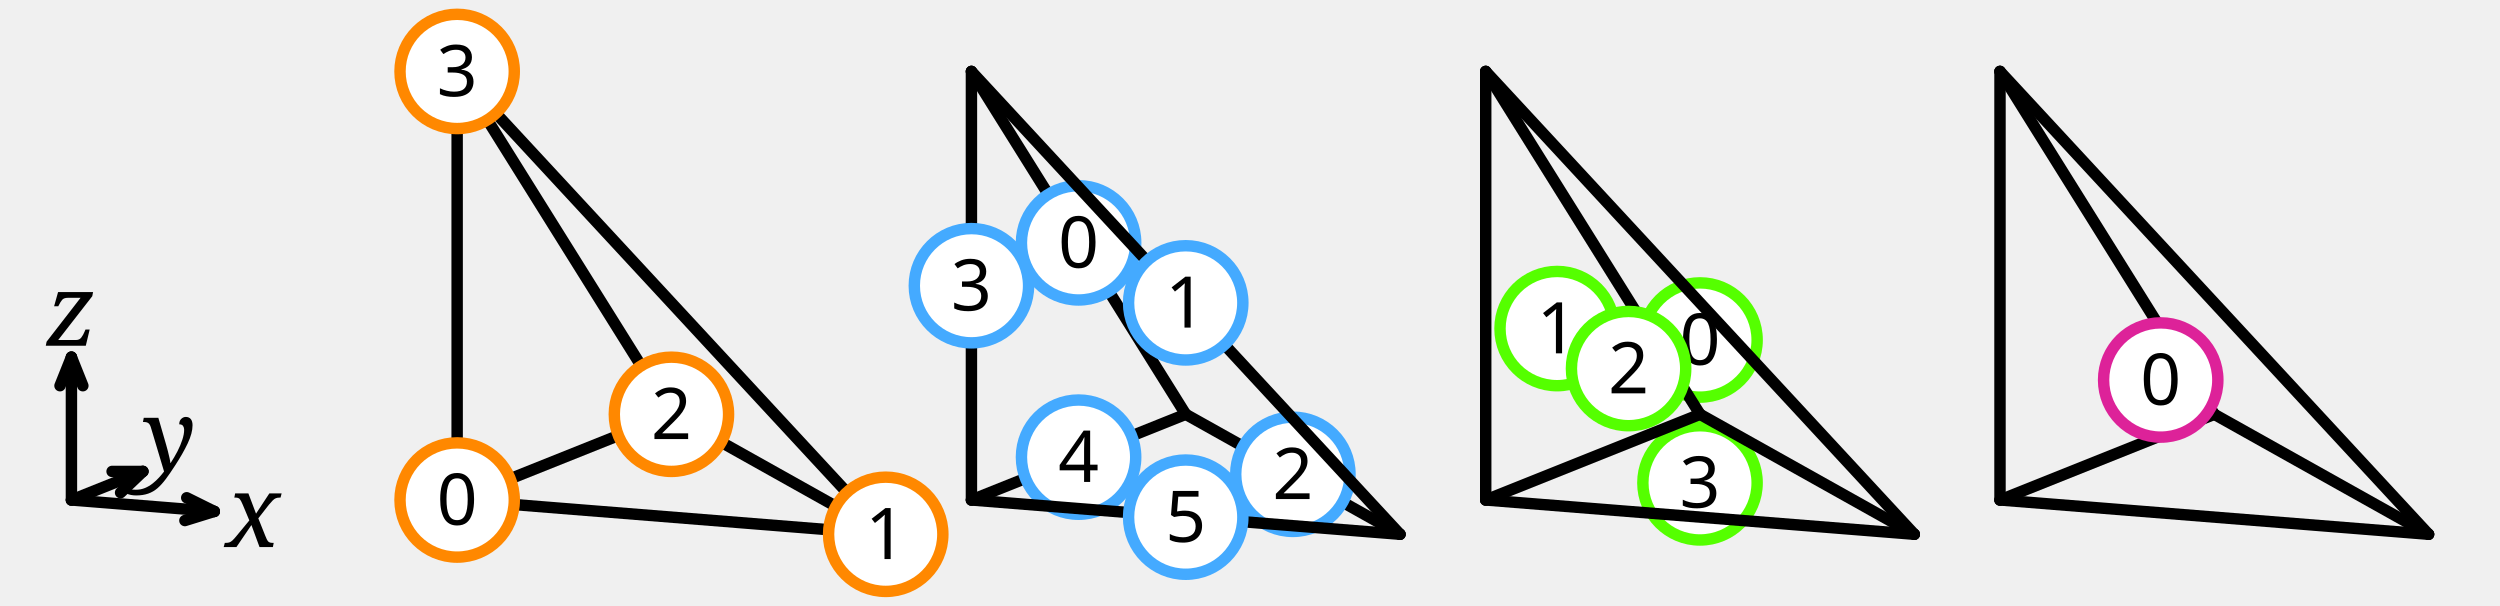
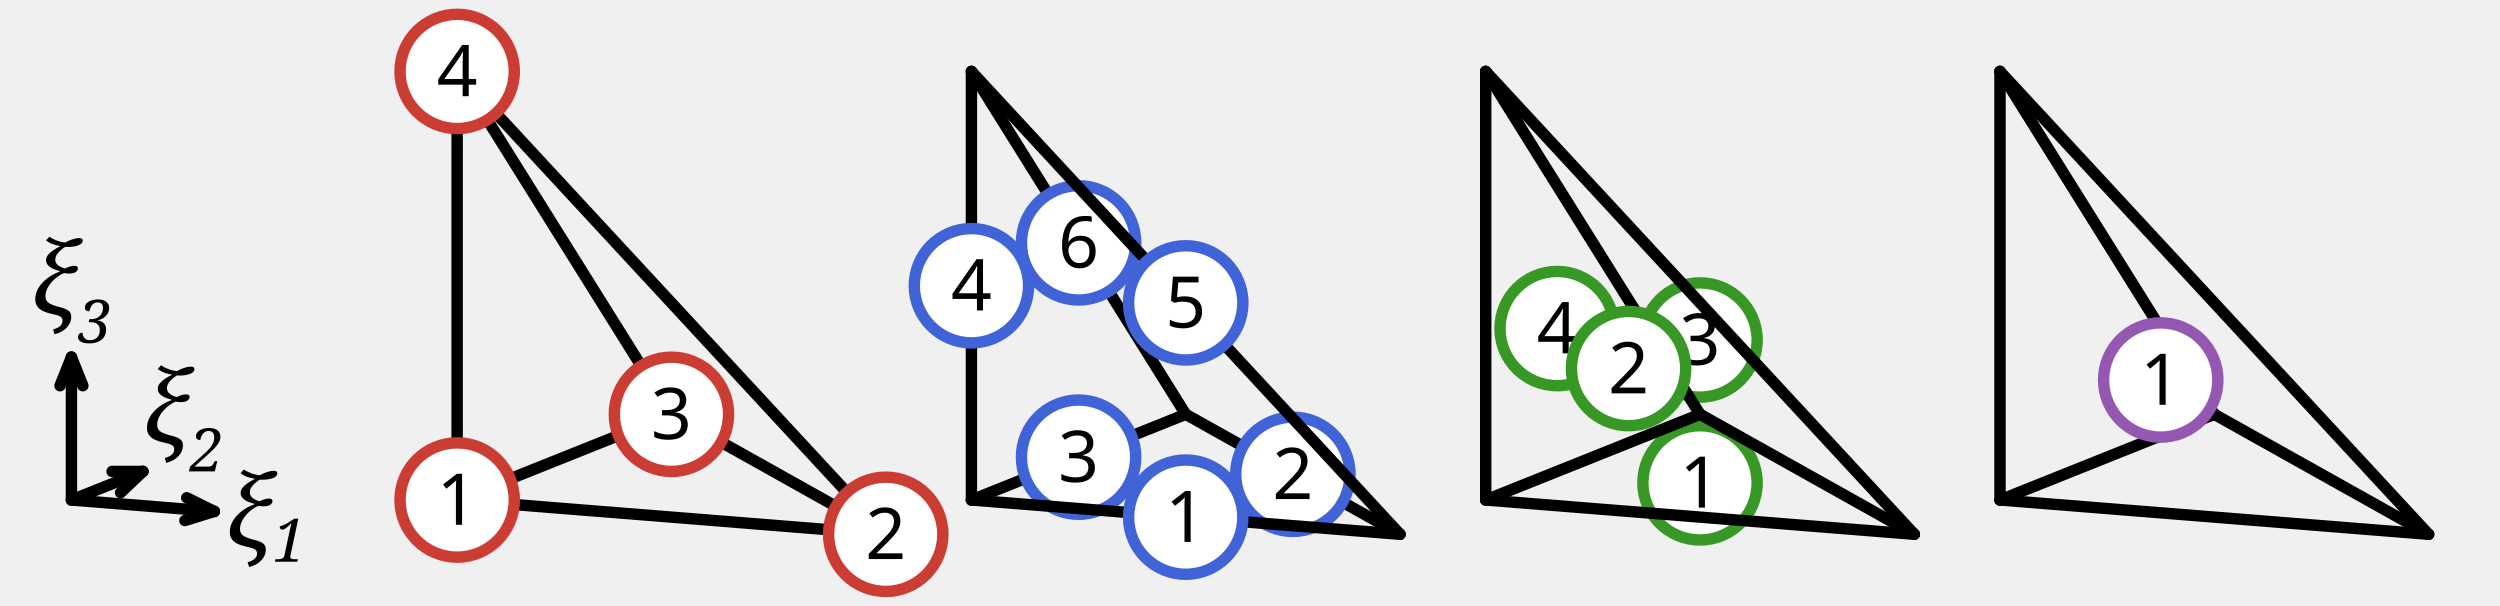
<svg xmlns="http://www.w3.org/2000/svg" width="875.0" height="212.0">
  <line x1="25.0" y1="175.0" x2="75.0" y2="179.0" stroke="#000000" stroke-width="4.0" stroke-linecap="round" />
  <line x1="64.713" y1="182.19" x2="75.0" y2="179.0" stroke="#000000" stroke-width="4.0" stroke-linecap="round" />
  <line x1="65.351" y1="174.215" x2="75.0" y2="179.0" stroke="#000000" stroke-width="4.0" stroke-linecap="round" />
  <line x1="25.0" y1="175.0" x2="50.0" y2="165.0" stroke="#000000" stroke-width="4.0" stroke-linecap="round" />
  <line x1="42.201" y1="172.428" x2="50.0" y2="165.0" stroke="#000000" stroke-width="4.0" stroke-linecap="round" />
  <line x1="39.23" y1="165.0" x2="50.0" y2="165.0" stroke="#000000" stroke-width="4.0" stroke-linecap="round" />
  <line x1="25.0" y1="175.0" x2="25.0" y2="125.0" stroke="#000000" stroke-width="4.0" stroke-linecap="round" />
  <line x1="29" y1="135.0" x2="25.0" y2="125.0" stroke="#000000" stroke-width="4.0" stroke-linecap="round" />
  <line x1="21" y1="135.0" x2="25.0" y2="125.0" stroke="#000000" stroke-width="4.0" stroke-linecap="round" />
-   <text x="79.0" y="179.32" fill="#000000" font-size="35" style="dominant-baseline:middle;text-anchor:left;font-family:'CMU Serif',serif;font-style:italic">x</text>
-   <text x="50.0" y="165.0" fill="#000000" font-size="35" style="dominant-baseline:bottom;text-anchor:left;font-family:'CMU Serif',serif;font-style:italic">y</text>
-   <text x="25.0" y="121.0" fill="#000000" font-size="35" style="dominant-baseline:bottom;text-anchor:middle;font-family:'CMU Serif',serif;font-style:italic">z</text>
+   <text x="79.0" y="179.32" fill="#000000" font-size="35" style="dominant-baseline:middle;text-anchor:left;font-family:'CMU Serif',serif;font-style:italic">ξ<tspan dy="10" style="font-size:60%;">1</tspan>
+   </text>
+   <text x="50.0" y="155.0" fill="#000000" font-size="35" style="dominant-baseline:bottom;text-anchor:left;font-family:'CMU Serif',serif;font-style:italic">ξ<tspan dy="10" style="font-size:60%;">2</tspan>
+   </text>
+   <text x="25.0" y="110.0" fill="#000000" font-size="35" style="dominant-baseline:bottom;text-anchor:middle;font-family:'CMU Serif',serif;font-style:italic">ξ<tspan dy="10" style="font-size:60%;">3</tspan>
+   </text>
  <line x1="235.0" y1="145.0" x2="160.0" y2="25.0" stroke="#000000" stroke-width="4.0" stroke-linecap="round" />
  <line x1="310.0" y1="187.0" x2="235.0" y2="145.0" stroke="#000000" stroke-width="4.0" stroke-linecap="round" />
  <line x1="160.0" y1="175.0" x2="235.0" y2="145.0" stroke="#000000" stroke-width="4.0" stroke-linecap="round" />
-   <circle cx="235.0" cy="145.0" r="20.0" stroke="#FF8800" stroke-width="4.0" fill="#FFFFFF" />
-   <text x="235.0" y="145.0" fill="#000000" font-size="25" style="text-anchor:middle;dominant-baseline:middle;font-family:'Varela Round',sans-serif">2</text>
+   <circle cx="235.0" cy="145.0" r="20.0" stroke="#CB3C33" stroke-width="4.0" fill="#FFFFFF" />
+   <text x="235.0" y="145.0" fill="#000000" font-size="25" style="text-anchor:middle;dominant-baseline:middle;font-family:'Varela Round',sans-serif">3</text>
  <line x1="310.0" y1="187.0" x2="160.0" y2="25.0" stroke="#000000" stroke-width="4.0" stroke-linecap="round" />
  <line x1="160.0" y1="175.0" x2="160.0" y2="25.0" stroke="#000000" stroke-width="4.0" stroke-linecap="round" />
  <line x1="160.0" y1="175.0" x2="310.0" y2="187.0" stroke="#000000" stroke-width="4.0" stroke-linecap="round" />
-   <circle cx="160.0" cy="175.0" r="20.0" stroke="#FF8800" stroke-width="4.0" fill="#FFFFFF" />
-   <text x="160.0" y="175.0" fill="#000000" font-size="25" style="text-anchor:middle;dominant-baseline:middle;font-family:'Varela Round',sans-serif">0</text>
-   <circle cx="310.0" cy="187.0" r="20.0" stroke="#FF8800" stroke-width="4.0" fill="#FFFFFF" />
-   <text x="310.0" y="187.0" fill="#000000" font-size="25" style="text-anchor:middle;dominant-baseline:middle;font-family:'Varela Round',sans-serif">1</text>
-   <circle cx="160.0" cy="25.0" r="20.0" stroke="#FF8800" stroke-width="4.0" fill="#FFFFFF" />
-   <text x="160.0" y="25.0" fill="#000000" font-size="25" style="text-anchor:middle;dominant-baseline:middle;font-family:'Varela Round',sans-serif">3</text>
+   <circle cx="160.0" cy="175.0" r="20.0" stroke="#CB3C33" stroke-width="4.0" fill="#FFFFFF" />
+   <text x="160.0" y="175.0" fill="#000000" font-size="25" style="text-anchor:middle;dominant-baseline:middle;font-family:'Varela Round',sans-serif">1</text>
+   <circle cx="310.0" cy="187.0" r="20.0" stroke="#CB3C33" stroke-width="4.0" fill="#FFFFFF" />
+   <text x="310.0" y="187.0" fill="#000000" font-size="25" style="text-anchor:middle;dominant-baseline:middle;font-family:'Varela Round',sans-serif">2</text>
+   <circle cx="160.0" cy="25.0" r="20.0" stroke="#CB3C33" stroke-width="4.0" fill="#FFFFFF" />
+   <text x="160.0" y="25.0" fill="#000000" font-size="25" style="text-anchor:middle;dominant-baseline:middle;font-family:'Varela Round',sans-serif">4</text>
  <line x1="415.0" y1="145.0" x2="340.0" y2="25.0" stroke="#000000" stroke-width="4.0" stroke-linecap="round" />
-   <circle cx="377.5" cy="85.0" r="20.0" stroke="#44AAFF" stroke-width="4.0" fill="#FFFFFF" />
-   <text x="377.5" y="85.0" fill="#000000" font-size="25" style="text-anchor:middle;dominant-baseline:middle;font-family:'Varela Round',sans-serif">0</text>
+   <circle cx="377.5" cy="85.0" r="20.0" stroke="#4063D8" stroke-width="4.0" fill="#FFFFFF" />
+   <text x="377.5" y="85.0" fill="#000000" font-size="25" style="text-anchor:middle;dominant-baseline:middle;font-family:'Varela Round',sans-serif">6</text>
  <line x1="490.0" y1="187.0" x2="415.0" y2="145.0" stroke="#000000" stroke-width="4.0" stroke-linecap="round" />
-   <circle cx="452.5" cy="166.0" r="20.0" stroke="#44AAFF" stroke-width="4.0" fill="#FFFFFF" />
+   <circle cx="452.5" cy="166.0" r="20.0" stroke="#4063D8" stroke-width="4.0" fill="#FFFFFF" />
  <text x="452.5" y="166.0" fill="#000000" font-size="25" style="text-anchor:middle;dominant-baseline:middle;font-family:'Varela Round',sans-serif">2</text>
  <line x1="340.0" y1="175.0" x2="415.0" y2="145.0" stroke="#000000" stroke-width="4.0" stroke-linecap="round" />
-   <circle cx="377.5" cy="160.0" r="20.0" stroke="#44AAFF" stroke-width="4.0" fill="#FFFFFF" />
-   <text x="377.5" y="160.0" fill="#000000" font-size="25" style="text-anchor:middle;dominant-baseline:middle;font-family:'Varela Round',sans-serif">4</text>
+   <circle cx="377.5" cy="160.0" r="20.0" stroke="#4063D8" stroke-width="4.0" fill="#FFFFFF" />
+   <text x="377.5" y="160.0" fill="#000000" font-size="25" style="text-anchor:middle;dominant-baseline:middle;font-family:'Varela Round',sans-serif">3</text>
  <line x1="490.0" y1="187.0" x2="340.0" y2="25.0" stroke="#000000" stroke-width="4.0" stroke-linecap="round" />
-   <circle cx="415.0" cy="106.0" r="20.0" stroke="#44AAFF" stroke-width="4.0" fill="#FFFFFF" />
-   <text x="415.0" y="106.0" fill="#000000" font-size="25" style="text-anchor:middle;dominant-baseline:middle;font-family:'Varela Round',sans-serif">1</text>
+   <circle cx="415.0" cy="106.0" r="20.0" stroke="#4063D8" stroke-width="4.0" fill="#FFFFFF" />
+   <text x="415.0" y="106.0" fill="#000000" font-size="25" style="text-anchor:middle;dominant-baseline:middle;font-family:'Varela Round',sans-serif">5</text>
  <line x1="340.0" y1="175.0" x2="340.0" y2="25.0" stroke="#000000" stroke-width="4.0" stroke-linecap="round" />
-   <circle cx="340.0" cy="100.0" r="20.0" stroke="#44AAFF" stroke-width="4.0" fill="#FFFFFF" />
-   <text x="340.0" y="100.0" fill="#000000" font-size="25" style="text-anchor:middle;dominant-baseline:middle;font-family:'Varela Round',sans-serif">3</text>
+   <circle cx="340.0" cy="100.0" r="20.0" stroke="#4063D8" stroke-width="4.0" fill="#FFFFFF" />
+   <text x="340.0" y="100.0" fill="#000000" font-size="25" style="text-anchor:middle;dominant-baseline:middle;font-family:'Varela Round',sans-serif">4</text>
  <line x1="340.0" y1="175.0" x2="490.0" y2="187.0" stroke="#000000" stroke-width="4.0" stroke-linecap="round" />
-   <circle cx="415.0" cy="181.0" r="20.0" stroke="#44AAFF" stroke-width="4.0" fill="#FFFFFF" />
-   <text x="415.0" y="181.0" fill="#000000" font-size="25" style="text-anchor:middle;dominant-baseline:middle;font-family:'Varela Round',sans-serif">5</text>
-   <circle cx="595.0" cy="119.0" r="20.0" stroke="#55FF00" stroke-width="4.0" fill="#FFFFFF" />
-   <text x="595.0" y="119.0" fill="#000000" font-size="25" style="text-anchor:middle;dominant-baseline:middle;font-family:'Varela Round',sans-serif">0</text>
-   <circle cx="545.0" cy="115.0" r="20.0" stroke="#55FF00" stroke-width="4.0" fill="#FFFFFF" />
-   <text x="545.0" y="115.0" fill="#000000" font-size="25" style="text-anchor:middle;dominant-baseline:middle;font-family:'Varela Round',sans-serif">1</text>
-   <circle cx="595.0" cy="169.0" r="20.0" stroke="#55FF00" stroke-width="4.0" fill="#FFFFFF" />
-   <text x="595.0" y="169.0" fill="#000000" font-size="25" style="text-anchor:middle;dominant-baseline:middle;font-family:'Varela Round',sans-serif">3</text>
+   <circle cx="415.0" cy="181.0" r="20.0" stroke="#4063D8" stroke-width="4.0" fill="#FFFFFF" />
+   <text x="415.0" y="181.0" fill="#000000" font-size="25" style="text-anchor:middle;dominant-baseline:middle;font-family:'Varela Round',sans-serif">1</text>
+   <circle cx="595.0" cy="119.0" r="20.0" stroke="#389826" stroke-width="4.0" fill="#FFFFFF" />
+   <text x="595.0" y="119.0" fill="#000000" font-size="25" style="text-anchor:middle;dominant-baseline:middle;font-family:'Varela Round',sans-serif">3</text>
+   <circle cx="545.0" cy="115.0" r="20.0" stroke="#389826" stroke-width="4.0" fill="#FFFFFF" />
+   <text x="545.0" y="115.0" fill="#000000" font-size="25" style="text-anchor:middle;dominant-baseline:middle;font-family:'Varela Round',sans-serif">4</text>
+   <circle cx="595.0" cy="169.0" r="20.0" stroke="#389826" stroke-width="4.0" fill="#FFFFFF" />
+   <text x="595.0" y="169.0" fill="#000000" font-size="25" style="text-anchor:middle;dominant-baseline:middle;font-family:'Varela Round',sans-serif">1</text>
  <line x1="595.0" y1="145.0" x2="520.0" y2="25.0" stroke="#000000" stroke-width="4.0" stroke-linecap="round" />
  <line x1="670.0" y1="187.0" x2="595.0" y2="145.0" stroke="#000000" stroke-width="4.0" stroke-linecap="round" />
  <line x1="520.0" y1="175.0" x2="595.0" y2="145.0" stroke="#000000" stroke-width="4.0" stroke-linecap="round" />
-   <circle cx="570.0" cy="129.0" r="20.0" stroke="#55FF00" stroke-width="4.0" fill="#FFFFFF" />
+   <circle cx="570.0" cy="129.0" r="20.0" stroke="#389826" stroke-width="4.0" fill="#FFFFFF" />
  <text x="570.0" y="129.0" fill="#000000" font-size="25" style="text-anchor:middle;dominant-baseline:middle;font-family:'Varela Round',sans-serif">2</text>
  <line x1="670.0" y1="187.0" x2="520.0" y2="25.0" stroke="#000000" stroke-width="4.0" stroke-linecap="round" />
  <line x1="520.0" y1="175.0" x2="520.0" y2="25.0" stroke="#000000" stroke-width="4.0" stroke-linecap="round" />
  <line x1="520.0" y1="175.0" x2="670.0" y2="187.0" stroke="#000000" stroke-width="4.0" stroke-linecap="round" />
  <line x1="775.0" y1="145.0" x2="700.0" y2="25.0" stroke="#000000" stroke-width="4.0" stroke-linecap="round" />
  <line x1="850.0" y1="187.0" x2="775.0" y2="145.0" stroke="#000000" stroke-width="4.0" stroke-linecap="round" />
  <line x1="700.0" y1="175.0" x2="775.0" y2="145.0" stroke="#000000" stroke-width="4.0" stroke-linecap="round" />
-   <circle cx="756.25" cy="133.0" r="20.0" stroke="#DD2299" stroke-width="4.0" fill="#FFFFFF" />
-   <text x="756.25" y="133.0" fill="#000000" font-size="25" style="text-anchor:middle;dominant-baseline:middle;font-family:'Varela Round',sans-serif">0</text>
+   <circle cx="756.25" cy="133.0" r="20.0" stroke="#9558B2" stroke-width="4.0" fill="#FFFFFF" />
+   <text x="756.25" y="133.0" fill="#000000" font-size="25" style="text-anchor:middle;dominant-baseline:middle;font-family:'Varela Round',sans-serif">1</text>
  <line x1="850.0" y1="187.0" x2="700.0" y2="25.0" stroke="#000000" stroke-width="4.0" stroke-linecap="round" />
  <line x1="700.0" y1="175.0" x2="700.0" y2="25.0" stroke="#000000" stroke-width="4.0" stroke-linecap="round" />
  <line x1="700.0" y1="175.0" x2="850.0" y2="187.0" stroke="#000000" stroke-width="4.0" stroke-linecap="round" />
</svg>
